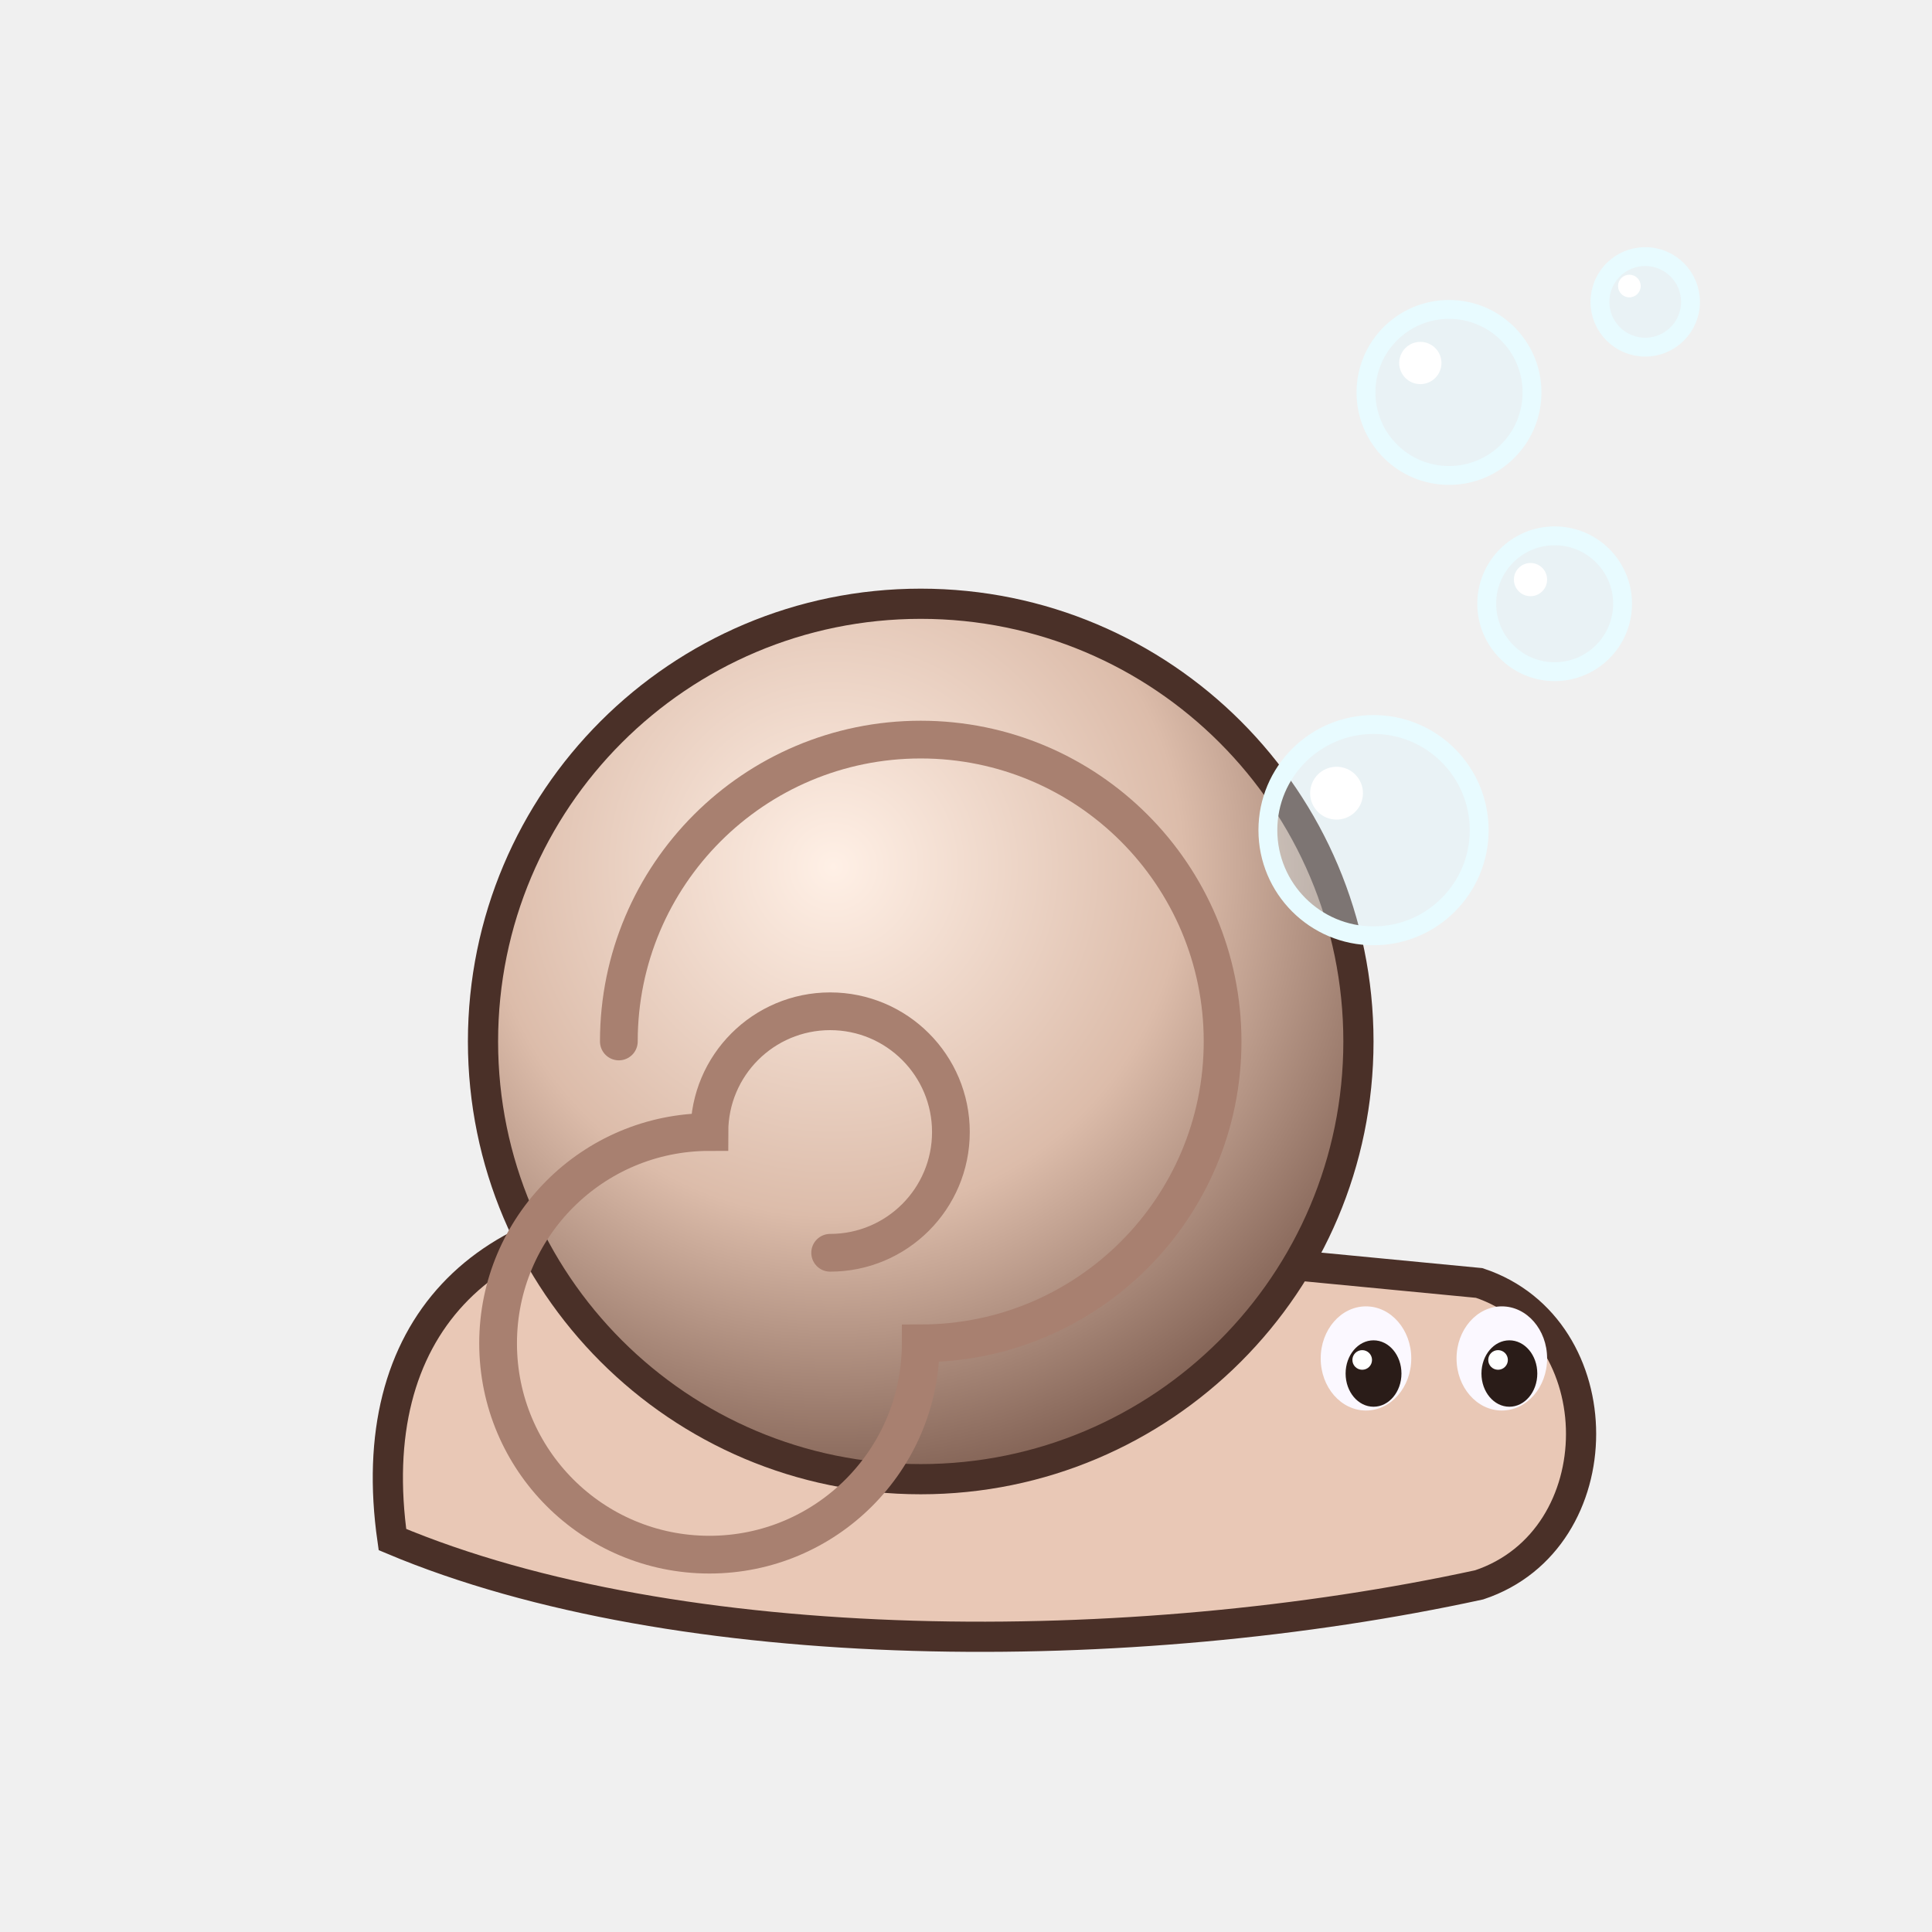
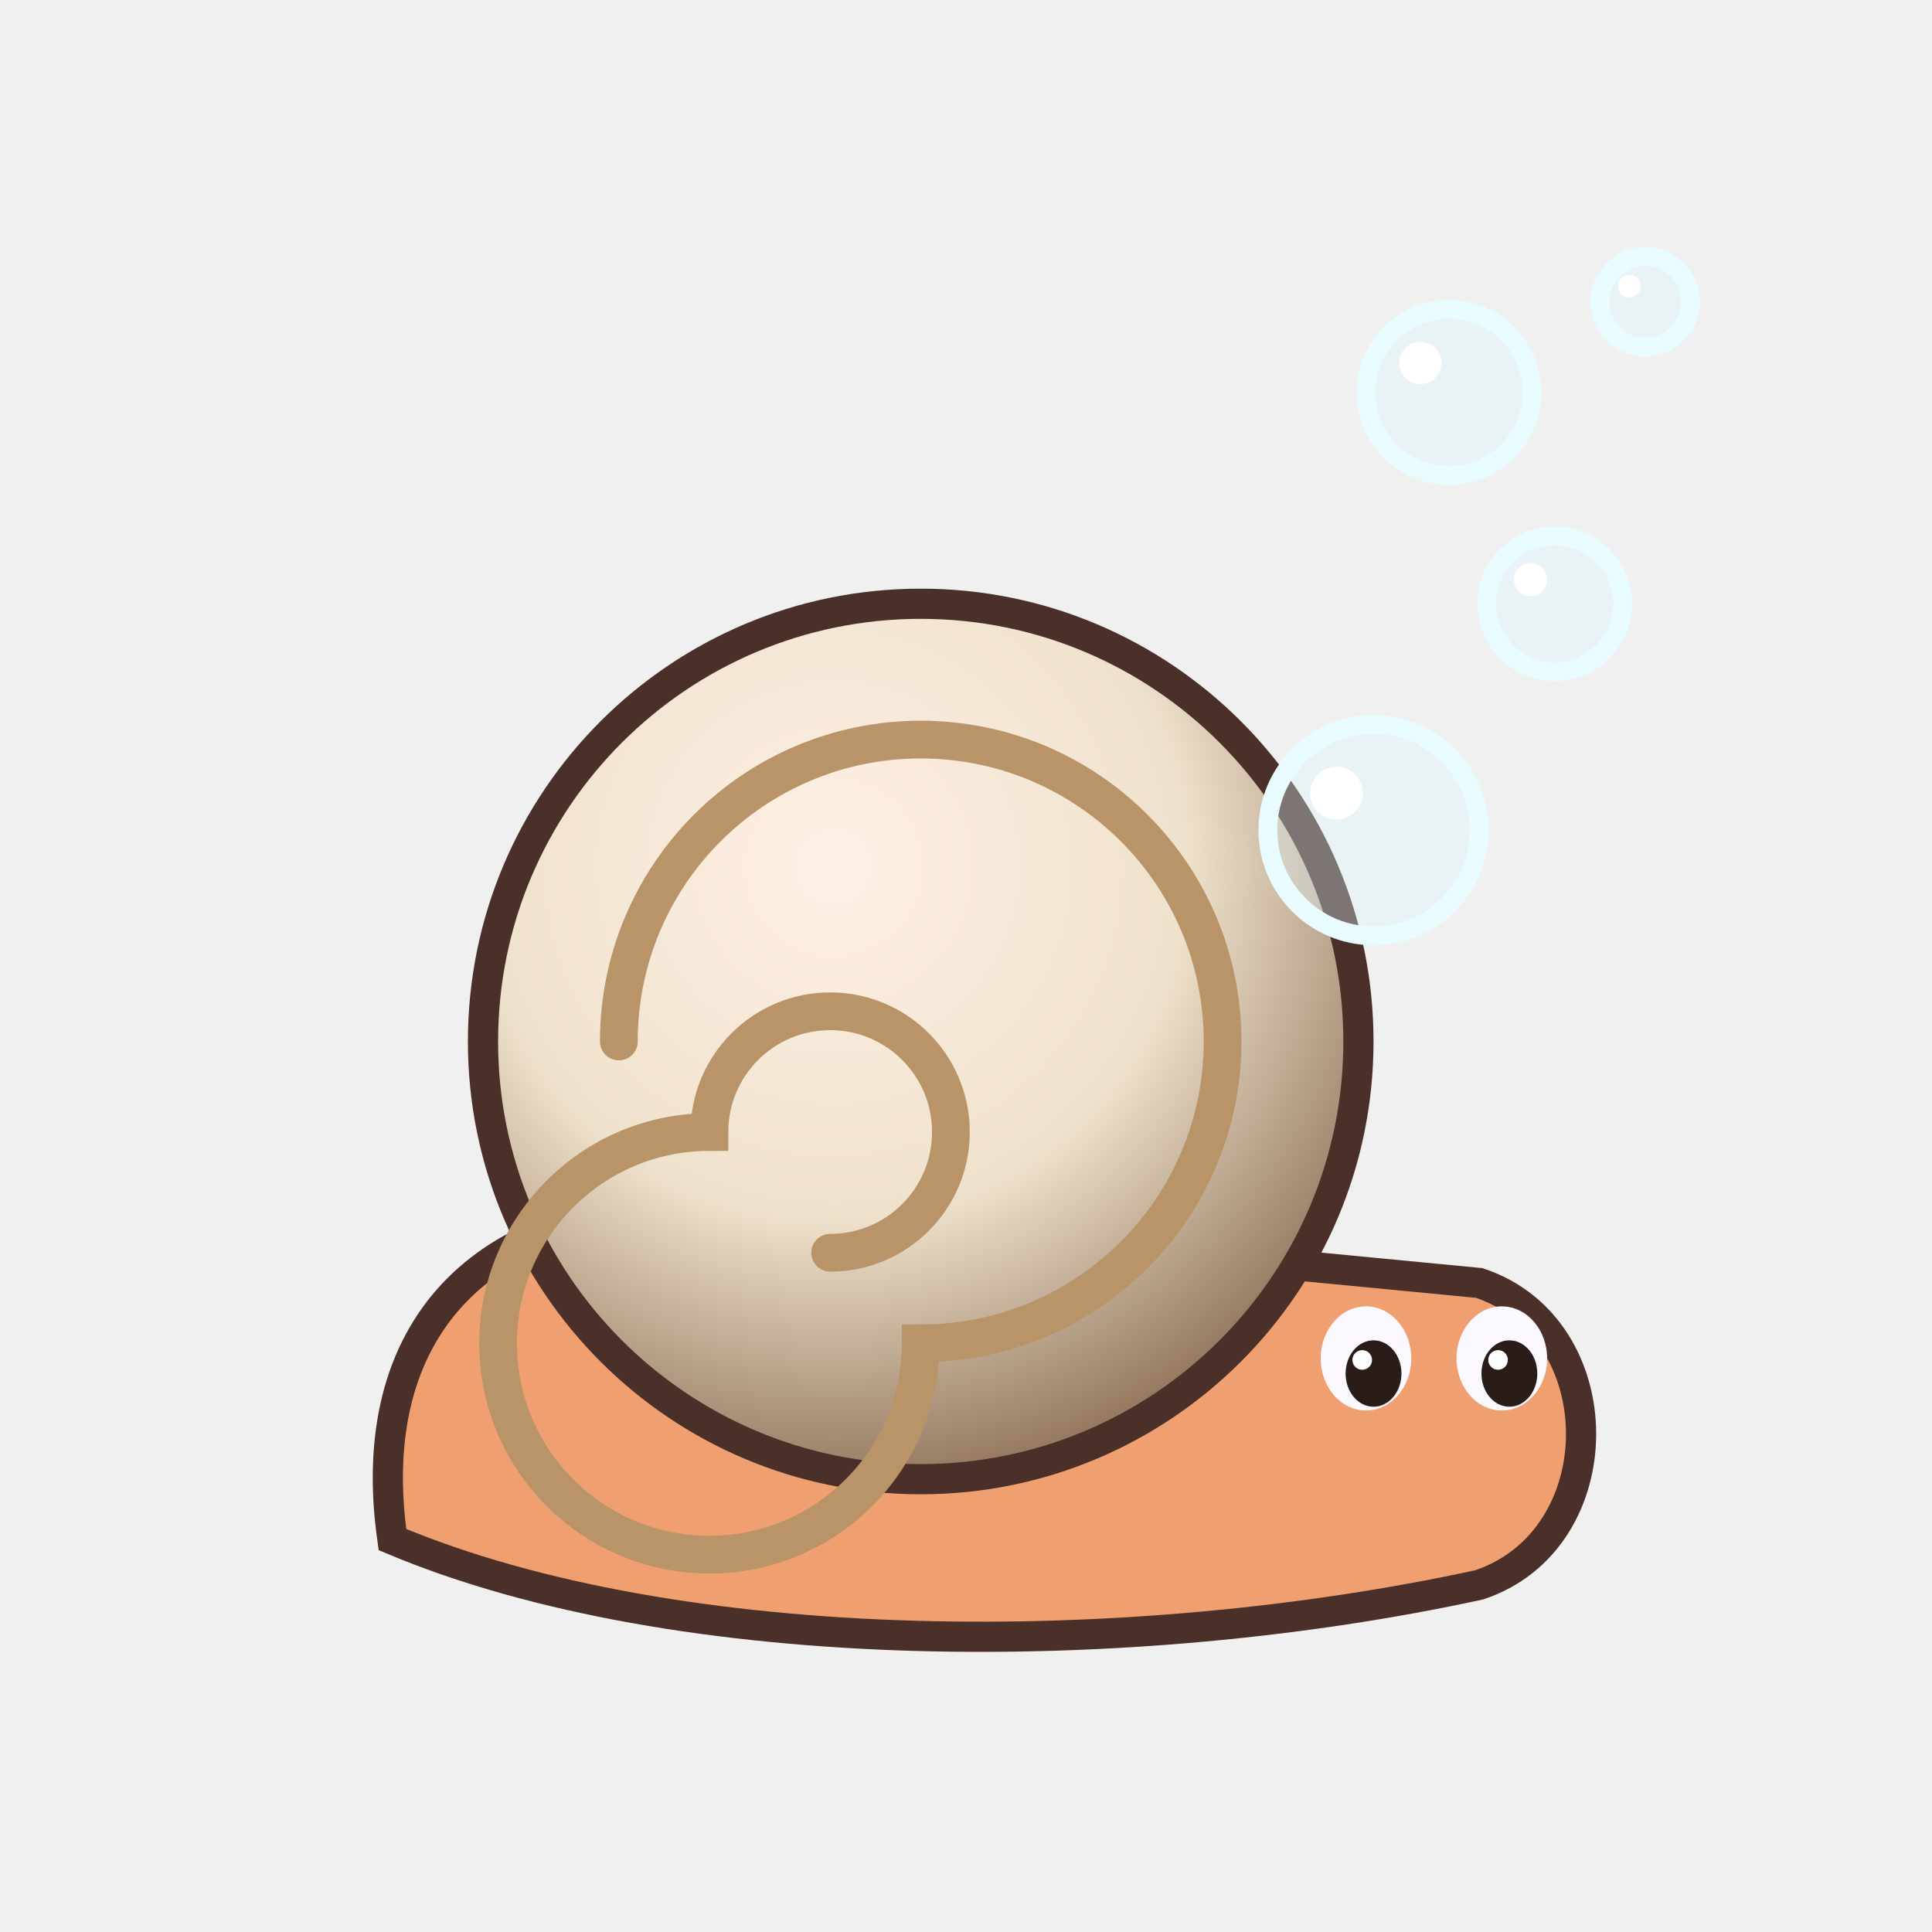
<svg xmlns="http://www.w3.org/2000/svg" width="256" height="256" viewBox="0 0 256 256">
  <defs>
    <radialGradient id="hB" cx="0.4" cy="0.3" r="0.8">
      <stop offset="0" stop-color="#fff0e6" />
-       <stop offset="0.5" stop-color="#dcbcaa" />
-       <stop offset="1" stop-color="#6a4a3e" />
+       <stop offset="0.5" stop-color="#efe2cc" />
+       <stop offset="1" stop-color="#7a5a40" />
    </radialGradient>
  </defs>
-   <path d="M52 204 C48 176 64 160 92 160 L196 170 C214 176 214 204 196 210 C150 220 90 220 52 204Z" fill="#e9c8b6" stroke="#4a3028" stroke-width="4" />
+   <path d="M52 204 C48 176 64 160 92 160 L196 170 C214 176 214 204 196 210 C150 220 90 220 52 204Z" fill="#f0a070" stroke="#4a3028" stroke-width="4" />
  <circle cx="122" cy="138" r="58" fill="url(#hB)" stroke="#4a3028" stroke-width="4" />
-   <path d="M122 138 m-40 0 a40 40 0 1 1 40 40 a28 28 0 1 1 -28 -28 a16 16 0 1 1 16 16" fill="none" stroke="#a88070" stroke-width="5" stroke-linecap="round" />
+   <path d="M122 138 m-40 0 a40 40 0 1 1 40 40 a28 28 0 1 1 -28 -28 a16 16 0 1 1 16 16" fill="none" stroke="#b89468" stroke-width="5" stroke-linecap="round" />
  <ellipse cx="181" cy="180" rx="6" ry="6.9" fill="#fbf8ff" />
  <ellipse cx="182" cy="182" rx="3.7" ry="4.4" fill="#2a1c18" />
  <circle cx="180.5" cy="180.2" r="1.3" fill="#ffffff" />
  <ellipse cx="199" cy="180" rx="6" ry="6.9" fill="#fbf8ff" />
  <ellipse cx="200" cy="182" rx="3.7" ry="4.4" fill="#2a1c18" />
  <circle cx="198.5" cy="180.2" r="1.3" fill="#ffffff" />
  <circle cx="182" cy="110" r="14" fill="rgba(220,245,255,.35)" stroke="#e8fbff" stroke-width="2.5" />
  <circle cx="177.1" cy="105.1" r="3.5" fill="#ffffff" />
  <circle cx="206" cy="80" r="9" fill="rgba(220,245,255,.35)" stroke="#e8fbff" stroke-width="2.5" />
  <circle cx="202.8" cy="76.8" r="2.2" fill="#ffffff" />
  <circle cx="192" cy="52" r="11" fill="rgba(220,245,255,.35)" stroke="#e8fbff" stroke-width="2.5" />
  <circle cx="188.2" cy="48.1" r="2.8" fill="#ffffff" />
  <circle cx="218" cy="40" r="6" fill="rgba(220,245,255,.35)" stroke="#e8fbff" stroke-width="2.5" />
  <circle cx="215.9" cy="37.9" r="1.5" fill="#ffffff" />
</svg>
